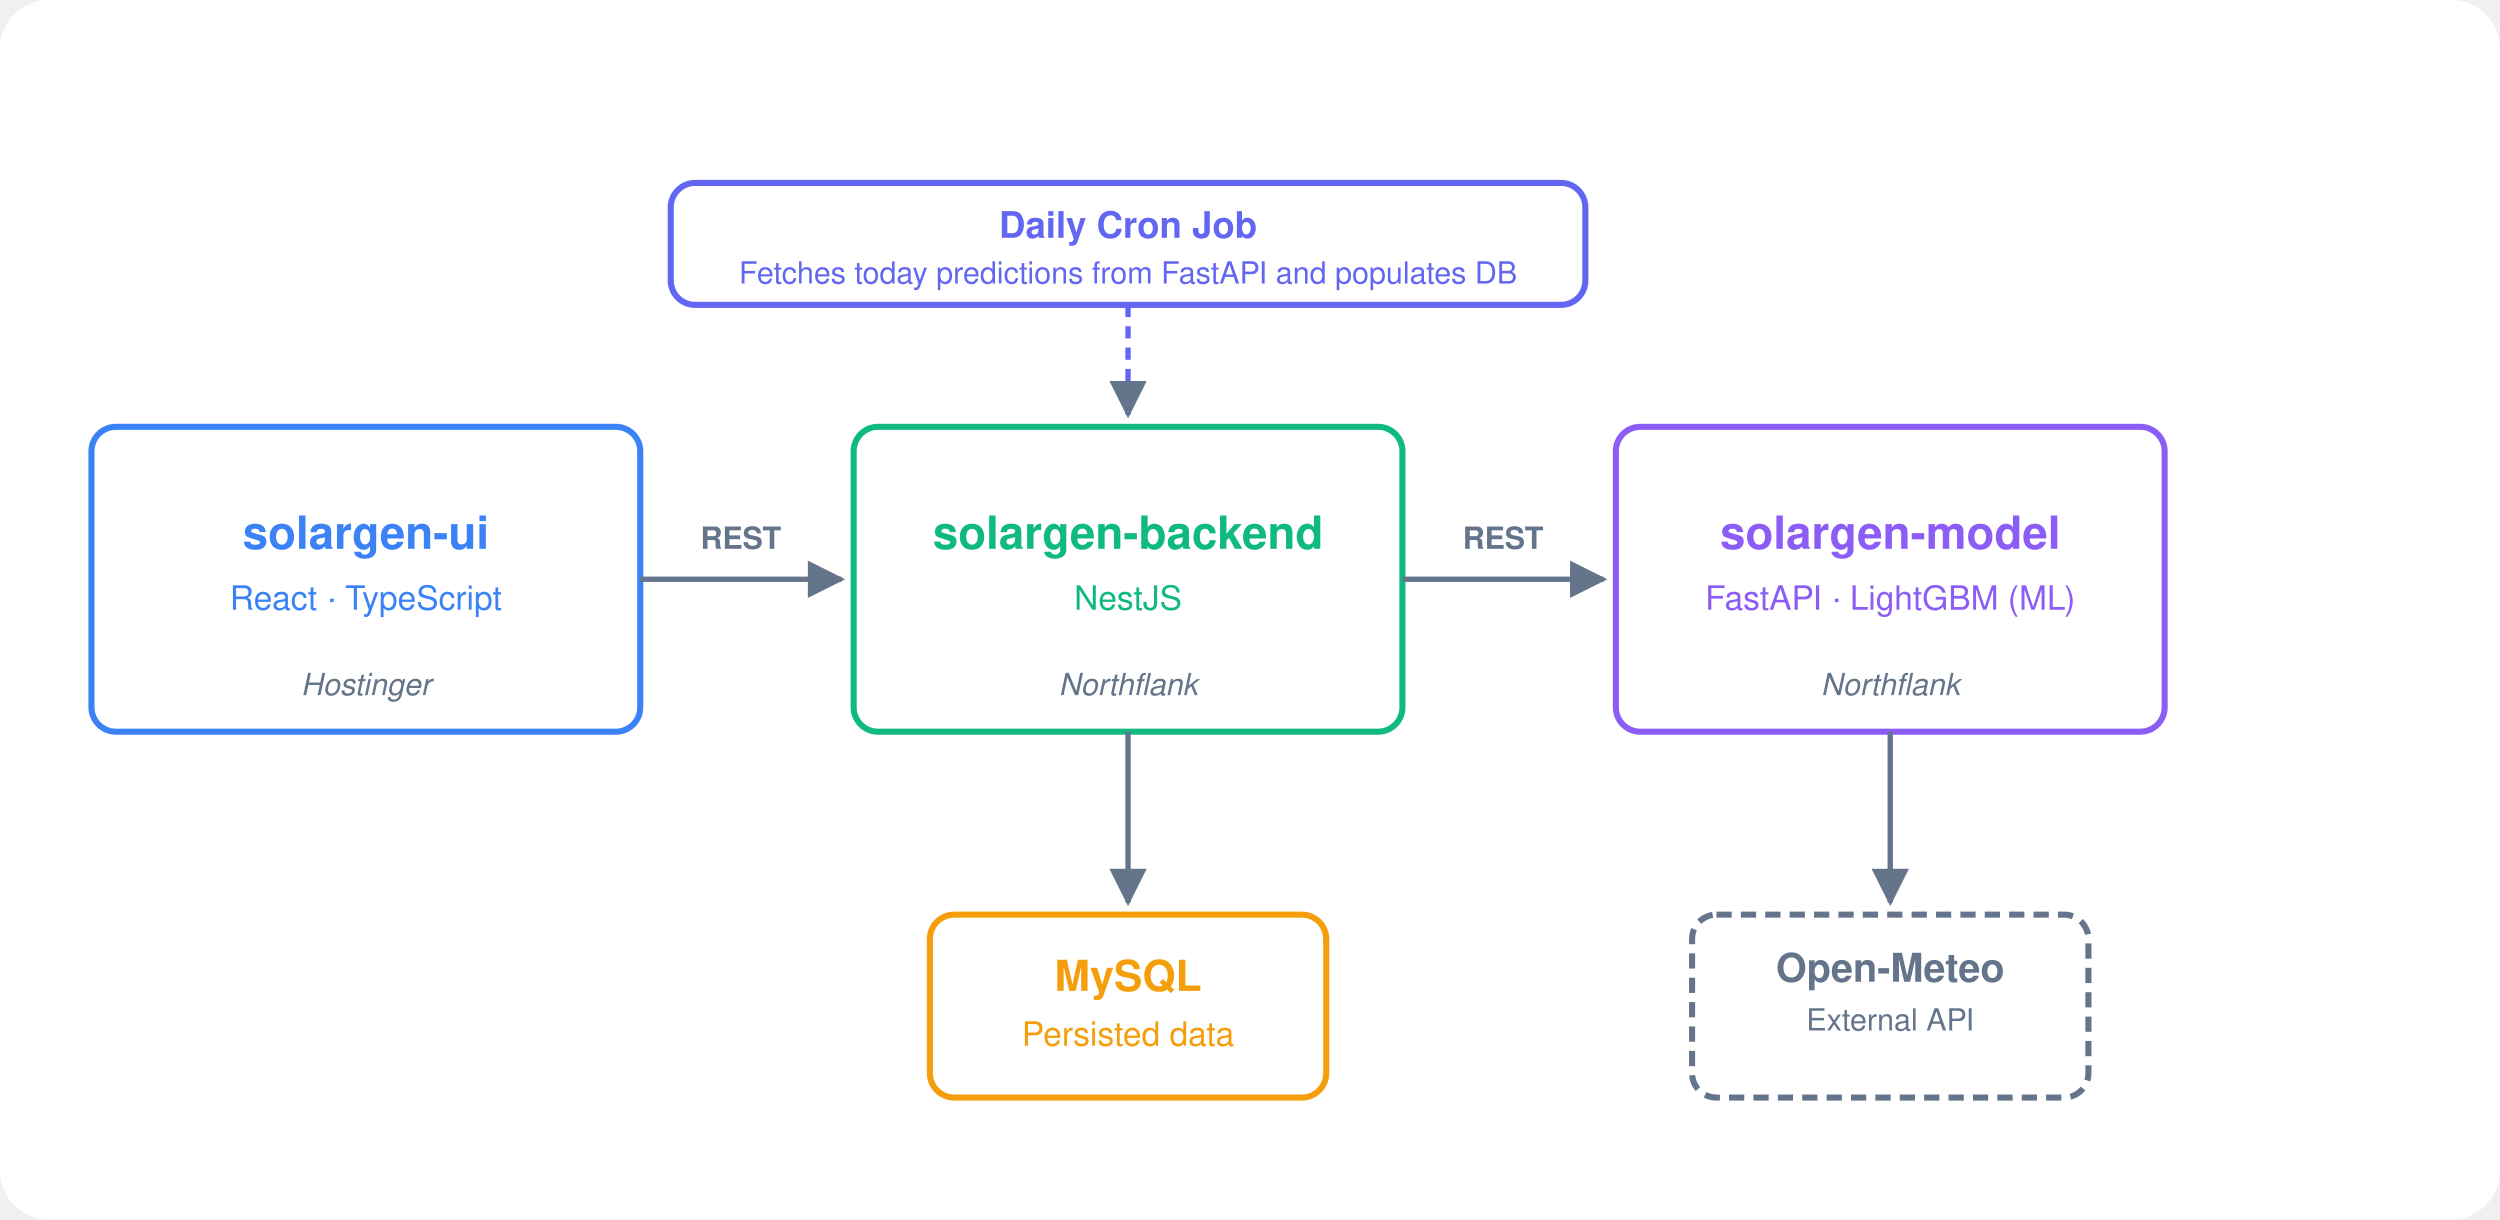
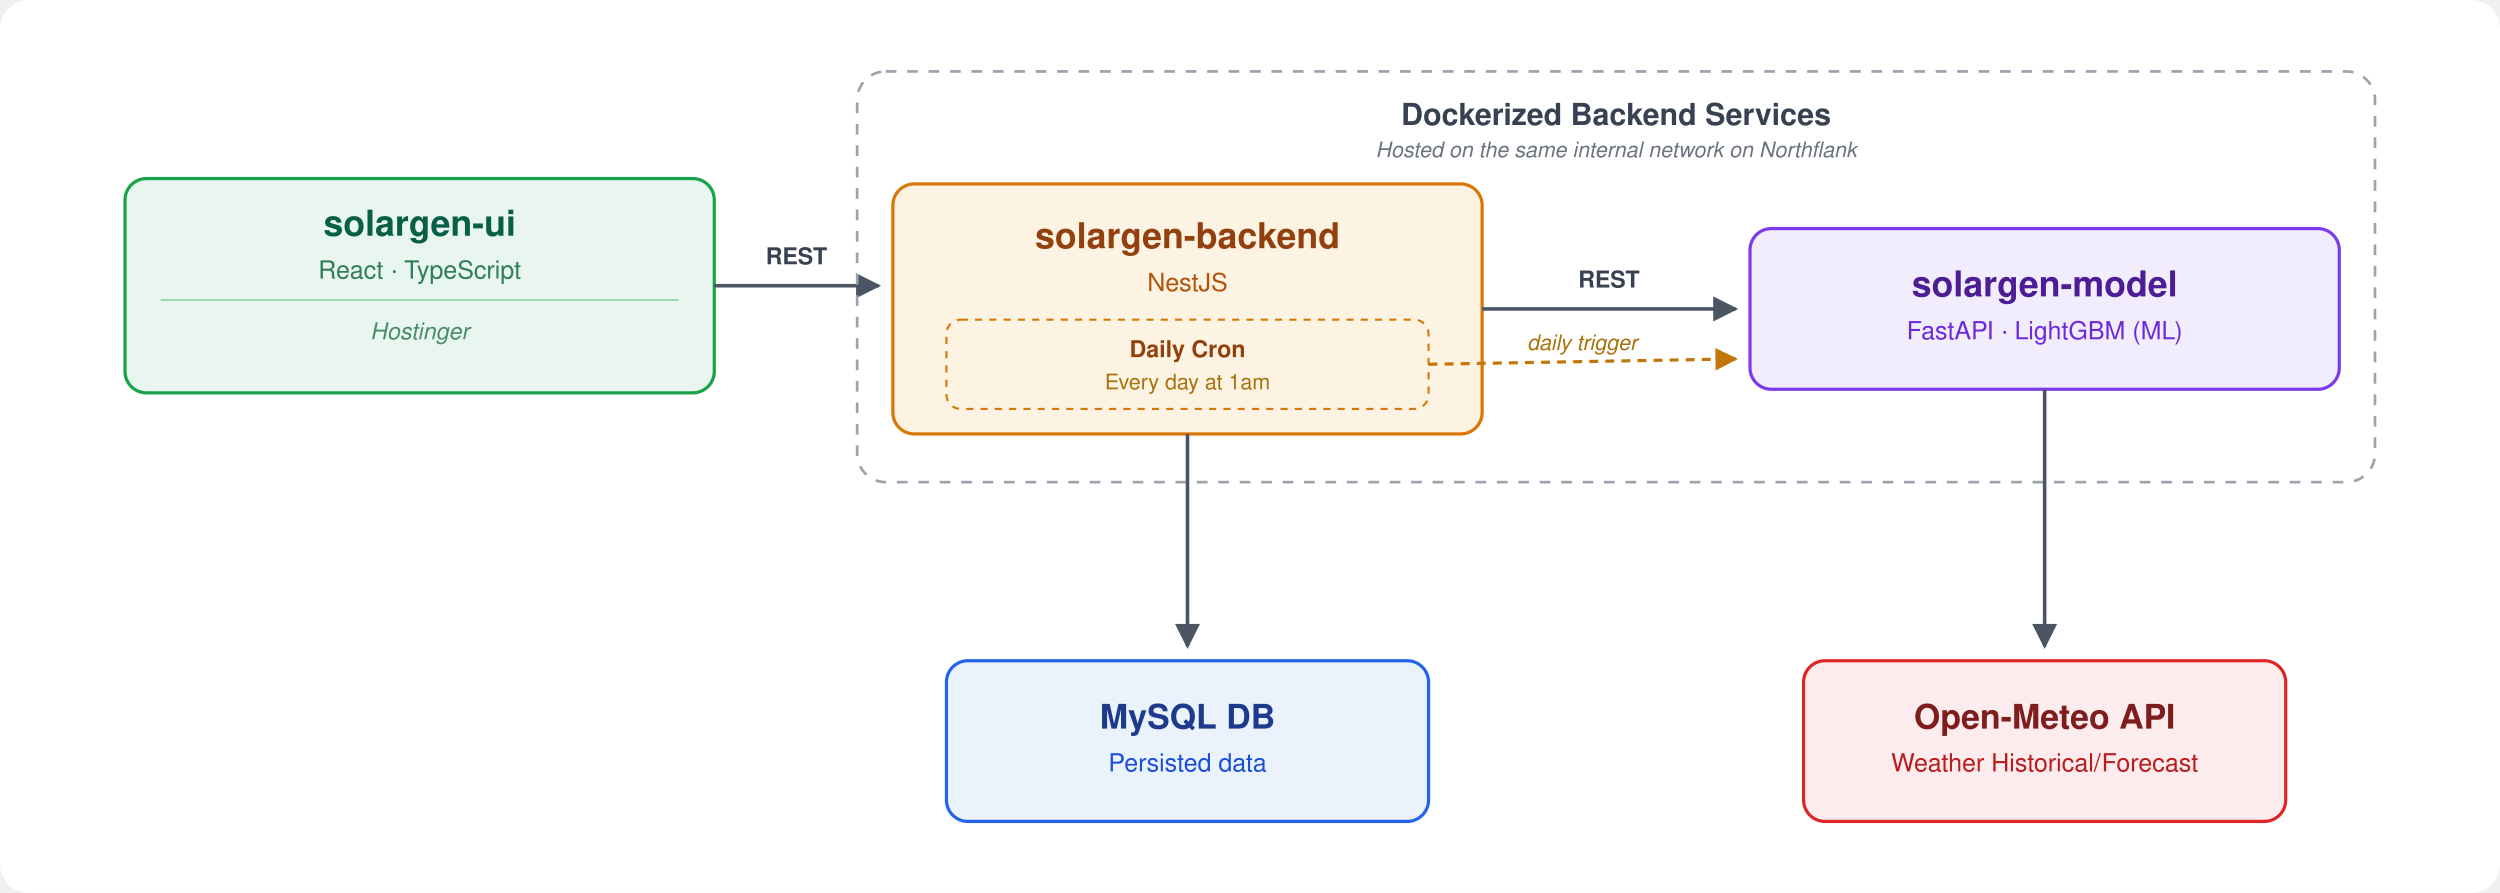
- <svg xmlns="http://www.w3.org/2000/svg" viewBox="0 0 820 400" font-family="-apple-system, 'Segoe UI', Helvetica, Arial, sans-serif">
+ <svg xmlns="http://www.w3.org/2000/svg" viewBox="0 0 1400 500" role="img">
  <defs>
    <marker id="arrow" viewBox="0 0 10 10" refX="9" refY="5" markerWidth="7" markerHeight="7" orient="auto-start-reverse">
-       <path d="M 0 0 L 10 5 L 0 10 z" fill="#64748b" />
+       <path d="M0,0 L10,5 L0,10 z" fill="#4b5563" />
+     </marker>
+     <marker id="arrow-amber" viewBox="0 0 10 10" refX="9" refY="5" markerWidth="7" markerHeight="7" orient="auto-start-reverse">
+       <path d="M0,0 L10,5 L0,10 z" fill="#c2760a" />
    </marker>
  </defs>
-   <rect width="820" height="400" fill="#ffffff" rx="16" />
-   <rect x="30" y="140" width="180" height="100" rx="8" fill="none" stroke="#3b82f6" stroke-width="2" />
-   <text x="120" y="180" text-anchor="middle" font-size="15" fill="#3b82f6" font-weight="800">solargen-ui</text>
-   <text x="120" y="200" text-anchor="middle" font-size="11" fill="#3b82f6" font-weight="400">React · TypeScript</text>
-   <text x="120" y="228" text-anchor="middle" font-size="10" fill="#64748b" font-style="italic">Hostinger</text>
-   <rect x="280" y="140" width="180" height="100" rx="8" fill="none" stroke="#10b981" stroke-width="2" />
-   <text x="370" y="180" text-anchor="middle" font-size="15" fill="#10b981" font-weight="800">solargen-backend</text>
-   <text x="370" y="200" text-anchor="middle" font-size="11" fill="#10b981" font-weight="400">NestJS</text>
-   <text x="370" y="228" text-anchor="middle" font-size="10" fill="#64748b" font-style="italic">Northflank</text>
-   <rect x="530" y="140" width="180" height="100" rx="8" fill="none" stroke="#8b5cf6" stroke-width="2" />
-   <text x="620" y="180" text-anchor="middle" font-size="15" fill="#8b5cf6" font-weight="800">solargen-model</text>
-   <text x="620" y="200" text-anchor="middle" font-size="11" fill="#8b5cf6" font-weight="400">FastAPI · LightGBM (ML)</text>
-   <text x="620" y="228" text-anchor="middle" font-size="10" fill="#64748b" font-style="italic">Northflank</text>
-   <rect x="305" y="300" width="130" height="60" rx="8" fill="none" stroke="#f59e0b" stroke-width="2" />
-   <text x="370" y="325" text-anchor="middle" font-size="14" fill="#f59e0b" font-weight="800">MySQL</text>
-   <text x="370" y="343" text-anchor="middle" font-size="11" fill="#f59e0b" font-weight="400">Persisted data</text>
-   <rect x="555" y="300" width="130" height="60" rx="8" fill="none" stroke="#64748b" stroke-width="2" stroke-dasharray="5 3" />
-   <text x="620" y="322" text-anchor="middle" font-size="13" fill="#64748b" font-weight="800">Open-Meteo</text>
-   <text x="620" y="338" text-anchor="middle" font-size="10" fill="#64748b" font-weight="400">External API</text>
-   <line x1="210" y1="190" x2="276" y2="190" stroke="#64748b" stroke-width="1.75" marker-end="url(#arrow)" />
-   <text x="243" y="180" text-anchor="middle" font-size="10" fill="#64748b" font-weight="600">REST</text>
-   <line x1="460" y1="190" x2="526" y2="190" stroke="#64748b" stroke-width="1.75" marker-end="url(#arrow)" />
-   <text x="493" y="180" text-anchor="middle" font-size="10" fill="#64748b" font-weight="600">REST</text>
-   <line x1="370" y1="240" x2="370" y2="296" stroke="#64748b" stroke-width="1.75" marker-end="url(#arrow)" />
-   <line x1="620" y1="240" x2="620" y2="296" stroke="#64748b" stroke-width="1.75" marker-end="url(#arrow)" />
-   <rect x="220" y="60" width="300" height="40" rx="8" fill="none" stroke="#6366f1" stroke-width="2" />
-   <text x="370" y="78" text-anchor="middle" font-size="12" fill="#6366f1" font-weight="800">Daily Cron Job</text>
-   <text x="370" y="93" text-anchor="middle" font-size="10" fill="#6366f1" font-weight="400">Fetches today predictions from FastAPI and populates DB</text>
-   <line x1="370" y1="100" x2="370" y2="136" stroke="#6366f1" stroke-width="1.75" stroke-dasharray="4 3" marker-end="url(#arrow)" />
+   <rect x="0" y="0" width="1400" height="500" rx="16" fill="#ffffff" />
+   <g transform="translate(-10,0)">
+     <rect x="80" y="100" width="330" height="120" rx="12" fill="#e8f6ef" stroke="#16a34a" stroke-width="1.8" />
+     <text x="245" y="132" text-anchor="middle" font-family="Helvetica, Arial, sans-serif" font-size="20" font-weight="700" fill="#065f46">solargen-ui</text>
+     <text x="245" y="156" text-anchor="middle" font-family="Helvetica, Arial, sans-serif" font-size="14" fill="#2f7d5c">React · TypeScript</text>
+     <line x1="100" y1="168" x2="390" y2="168" stroke="#16a34a" stroke-width="1" opacity="0.4" />
+     <text x="245" y="190" text-anchor="middle" font-family="Helvetica, Arial, sans-serif" font-size="13" font-style="italic" fill="#4b8a6f">Hostinger</text>
+     <line x1="410" y1="160" x2="502" y2="160" stroke="#4b5563" stroke-width="2" marker-end="url(#arrow)" />
+     <text x="456" y="148" text-anchor="middle" font-family="Helvetica, Arial, sans-serif" font-size="13" font-weight="600" fill="#374151">REST</text>
+     <g transform="translate(-100,0)">
+       <rect x="590" y="40" width="850" height="230" rx="16" fill="none" stroke="#9ca3af" stroke-width="1.5" stroke-dasharray="6 6" />
+       <text x="1015" y="70" text-anchor="middle" font-family="Helvetica, Arial, sans-serif" font-size="17" font-weight="700" fill="#374151">Dockerized Backend Services</text>
+       <text x="1015" y="88" text-anchor="middle" font-family="Helvetica, Arial, sans-serif" font-size="12" font-style="italic" fill="#6b7280">Hosted on the same internal network on Northflank</text>
+       <rect x="610" y="103" width="330" height="140" rx="12" fill="#fdf3e3" stroke="#d97706" stroke-width="1.8" />
+       <text x="775" y="139" text-anchor="middle" font-family="Helvetica, Arial, sans-serif" font-size="20" font-weight="700" fill="#92400e">solargen-backend</text>
+       <text x="775" y="163" text-anchor="middle" font-family="Helvetica, Arial, sans-serif" font-size="14" fill="#b45309">NestJS</text>
+       <rect x="640" y="179" width="270" height="50" rx="8" fill="none" stroke="#d97706" stroke-width="1.2" stroke-dasharray="4 4" />
+       <text x="775" y="200" text-anchor="middle" font-family="Helvetica, Arial, sans-serif" font-size="13" font-weight="600" fill="#92400e">Daily Cron</text>
+       <text x="775" y="218" text-anchor="middle" font-family="Helvetica, Arial, sans-serif" font-size="12" fill="#a8710a">Every day at 1am</text>
+       <rect x="1090" y="128" width="330" height="90" rx="12" fill="#f1edfc" stroke="#7c3aed" stroke-width="1.8" />
+       <text x="1255" y="166" text-anchor="middle" font-family="Helvetica, Arial, sans-serif" font-size="20" font-weight="700" fill="#4c1d95">solargen-model</text>
+       <text x="1255" y="190" text-anchor="middle" font-family="Helvetica, Arial, sans-serif" font-size="14" fill="#6d28d9">FastAPI · LightGBM (ML)</text>
+       <rect x="640" y="370" width="270" height="90" rx="12" fill="#eaf2fc" stroke="#2563eb" stroke-width="1.8" />
+       <text x="775" y="408" text-anchor="middle" font-family="Helvetica, Arial, sans-serif" font-size="19" font-weight="700" fill="#1e3a8a">MySQL DB</text>
+       <text x="775" y="432" text-anchor="middle" font-family="Helvetica, Arial, sans-serif" font-size="14" fill="#1d4ed8">Persisted data</text>
+       <rect x="1120" y="370" width="270" height="90" rx="12" fill="#fdecee" stroke="#dc2626" stroke-width="1.8" />
+       <text x="1255" y="408" text-anchor="middle" font-family="Helvetica, Arial, sans-serif" font-size="19" font-weight="700" fill="#7f1d1d">Open-Meteo API</text>
+       <text x="1255" y="432" text-anchor="middle" font-family="Helvetica, Arial, sans-serif" font-size="14" fill="#b91c1c">Weather Historical/Forecast</text>
+       <line x1="940" y1="173" x2="1082" y2="173" stroke="#4b5563" stroke-width="2" marker-end="url(#arrow)" />
+       <text x="1011" y="161" text-anchor="middle" font-family="Helvetica, Arial, sans-serif" font-size="13" font-weight="600" fill="#374151">REST</text>
+       <line x1="910" y1="204" x2="1082" y2="201" stroke="#c2760a" stroke-width="1.8" stroke-dasharray="5 4" marker-end="url(#arrow-amber)" />
+       <text x="996" y="196" text-anchor="middle" font-family="Helvetica, Arial, sans-serif" font-size="12" font-style="italic" fill="#a8710a">daily trigger</text>
+       <line x1="775" y1="243" x2="775" y2="362" stroke="#4b5563" stroke-width="2" marker-end="url(#arrow)" />
+       <line x1="1255" y1="218" x2="1255" y2="362" stroke="#4b5563" stroke-width="2" marker-end="url(#arrow)" />
+     </g>
+   </g>
</svg>
